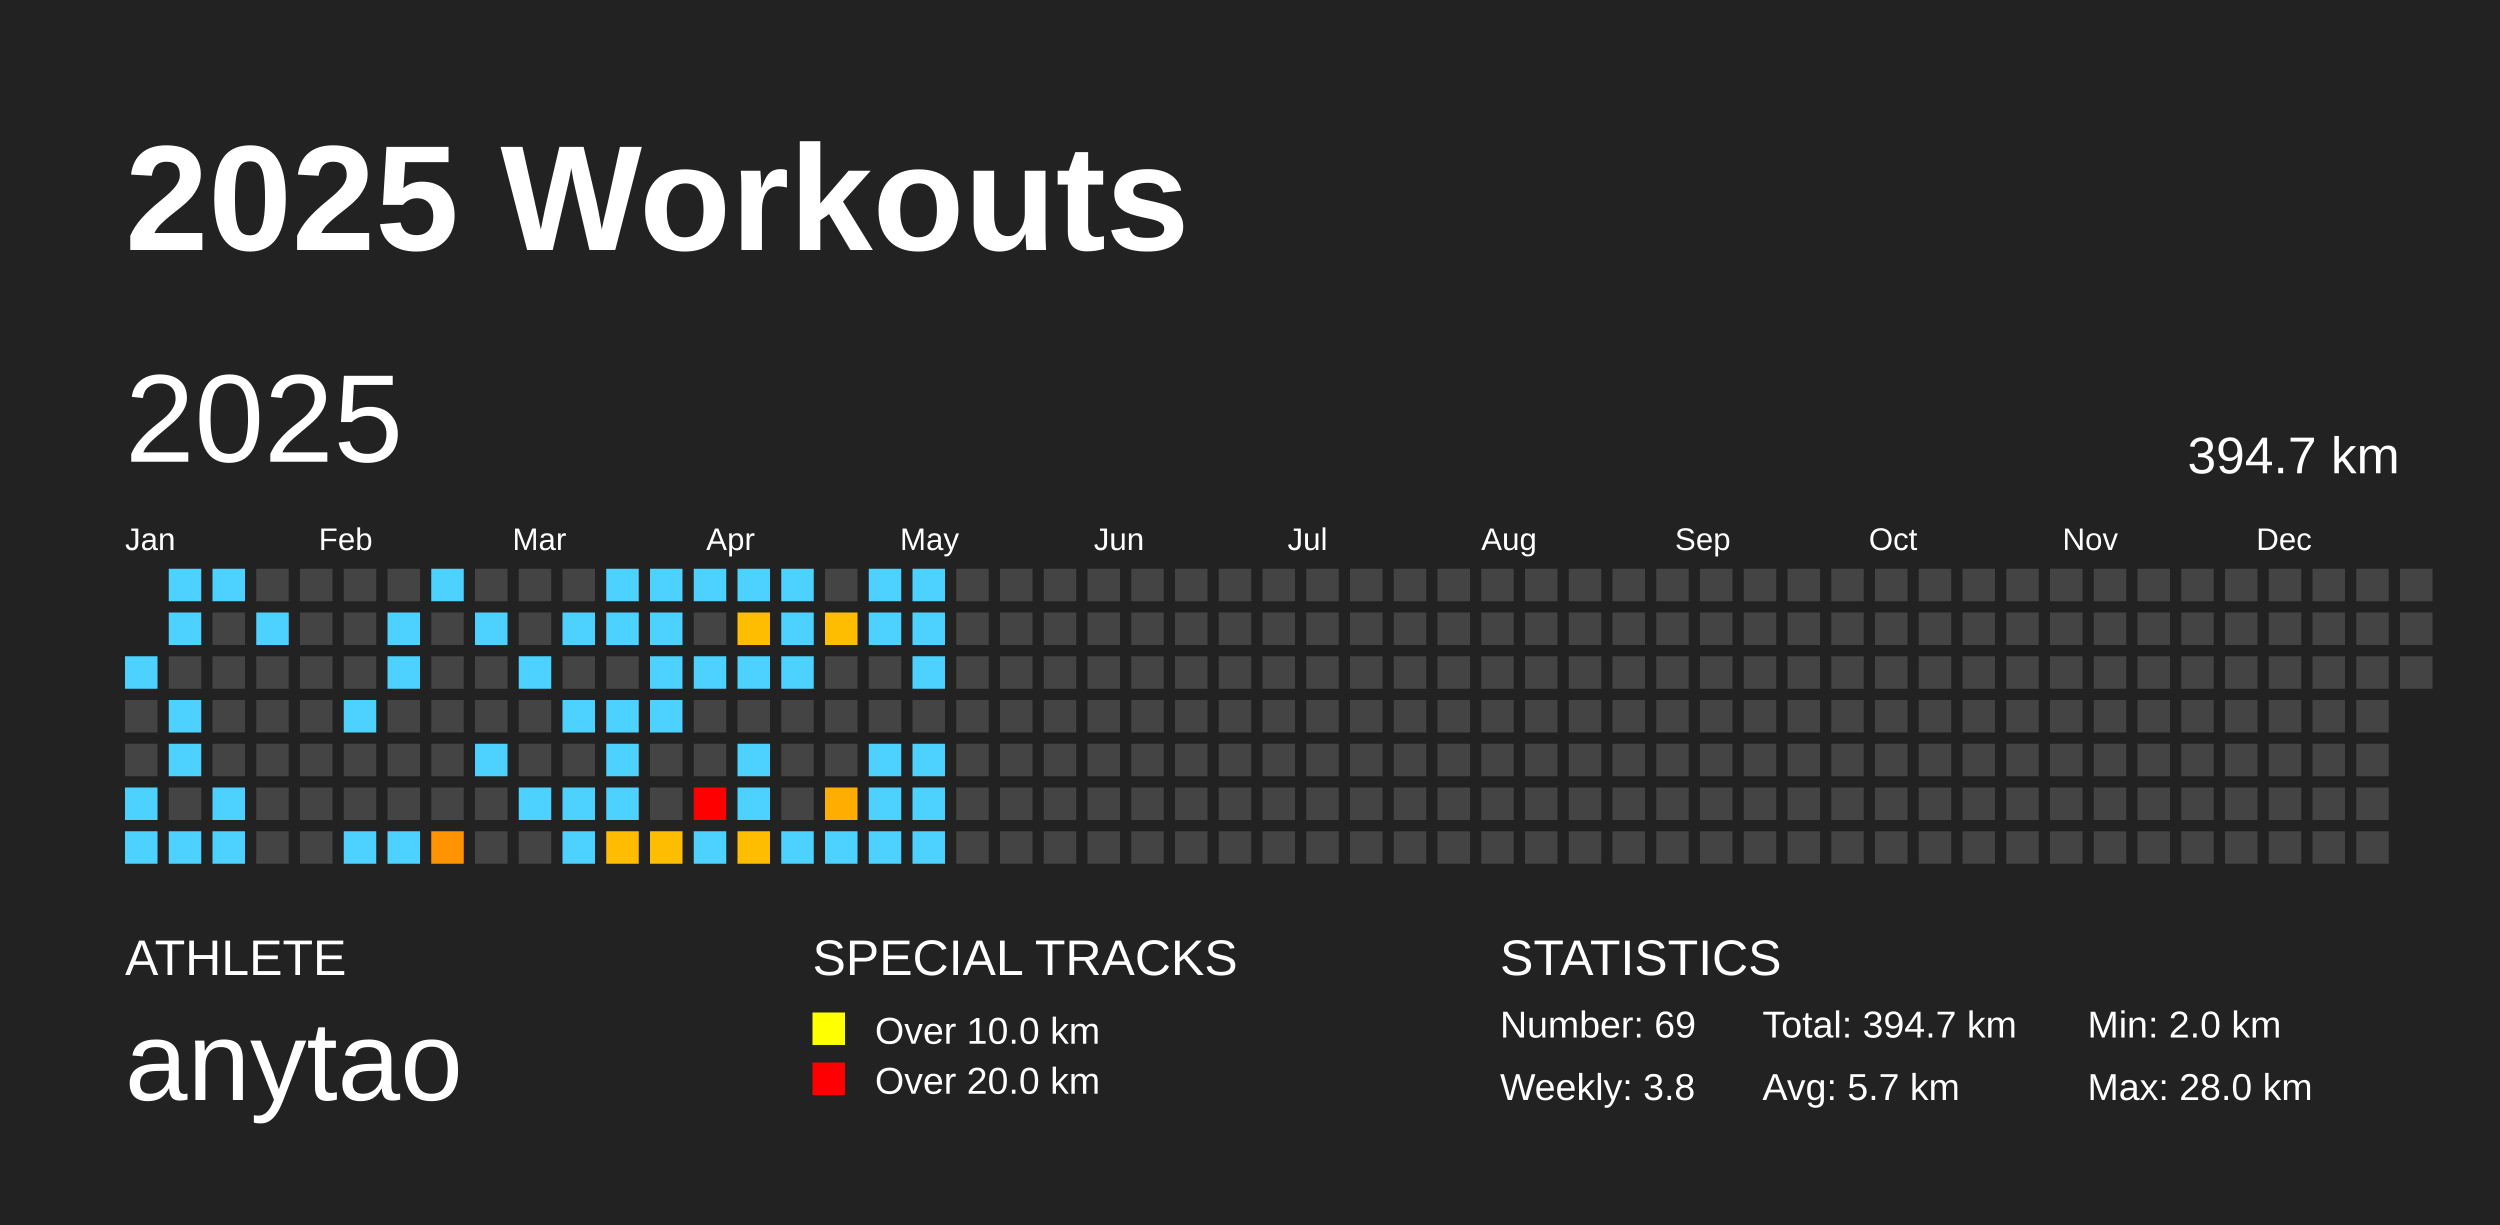
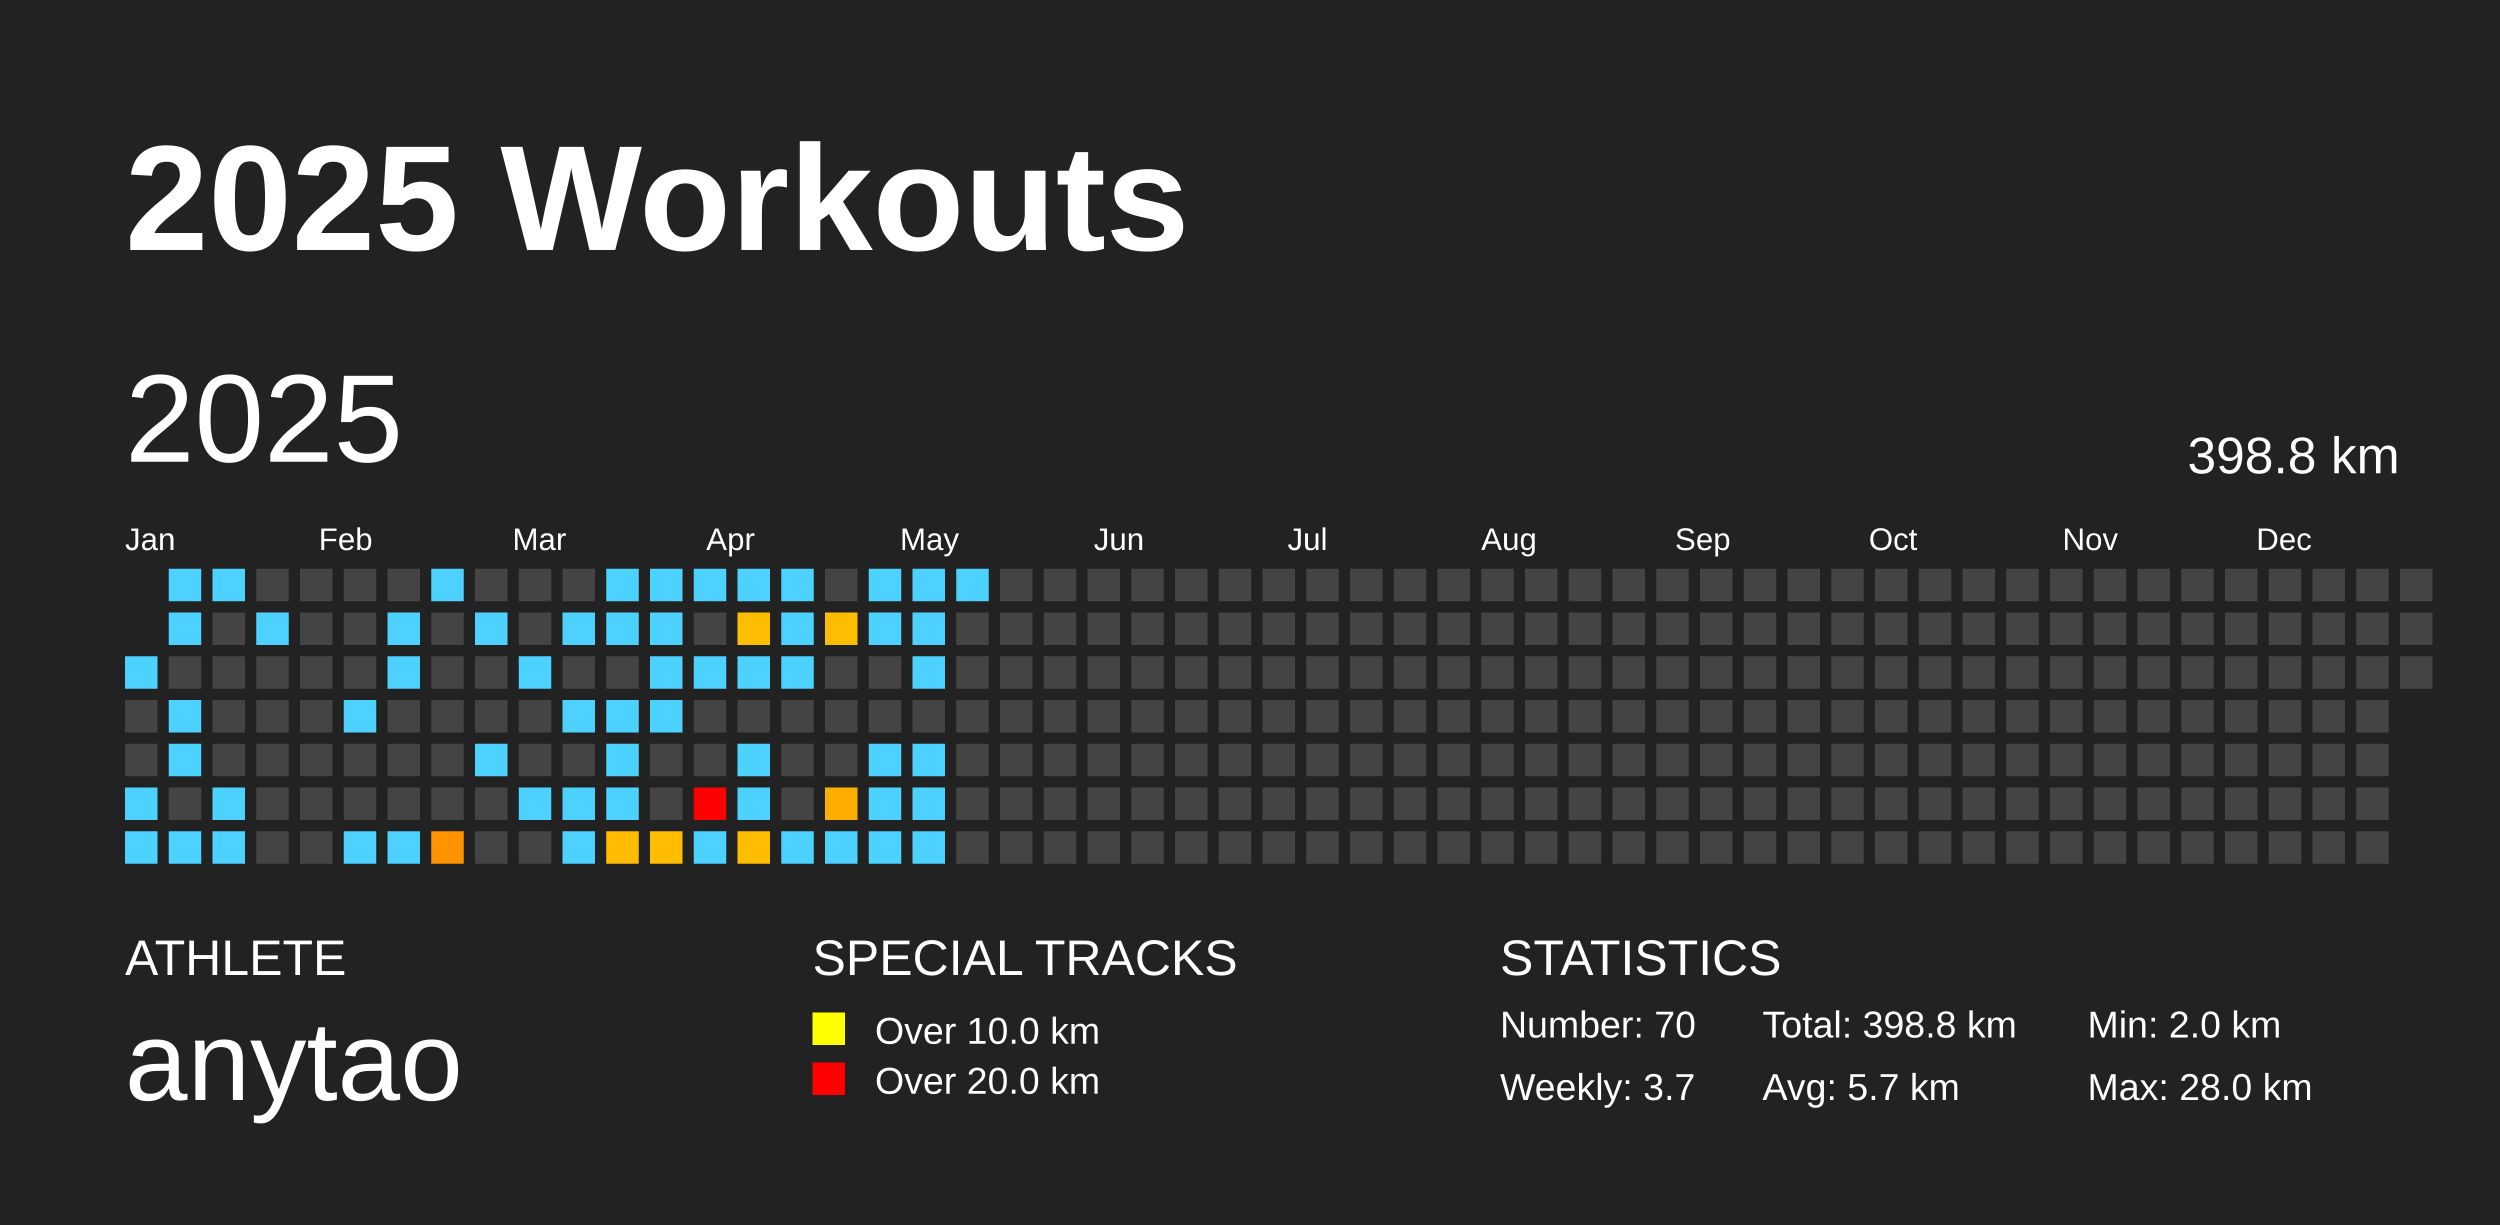
<svg xmlns="http://www.w3.org/2000/svg" baseProfile="full" height="98mm" version="1.1" viewBox="0,0,200,98" width="200mm">
  <defs />
  <rect fill="#222222" height="98" width="200" x="0" y="0" />
  <text fill="#FFFFFF" style="font-size:12px; font-family:Arial; font-weight:bold;" x="10" y="20">2025 Workouts</text>
  <text fill="#FFFFFF" style="font-size:4px; font-family:Arial" x="10" y="78">ATHLETE</text>
  <text fill="#FFFFFF" style="font-size:9px; font-family:Arial" x="10" y="88">anytao</text>
  <text fill="#FFFFFF" style="font-size:4px; font-family:Arial" x="65" y="78">SPECIAL TRACKS</text>
  <rect fill="yellow" height="2.6" width="2.6" x="65" y="81" />
  <text fill="#FFFFFF" style="font-size:3px; font-family:Arial" x="70" y="83.5">Over 10.0 km</text>
  <rect fill="red" height="2.6" width="2.6" x="65" y="85" />
  <text fill="#FFFFFF" style="font-size:3px; font-family:Arial" x="70" y="87.5">Over 20.0 km</text>
  <text fill="#FFFFFF" style="font-size:4px; font-family:Arial" x="120" y="78">STATISTICS</text>
-   <text fill="#FFFFFF" style="font-size:3px; font-family:Arial" x="120" y="83">Number: 69</text>
-   <text fill="#FFFFFF" style="font-size:3px; font-family:Arial" x="120" y="88">Weekly: 3.8</text>
-   <text fill="#FFFFFF" style="font-size:3px; font-family:Arial" x="141" y="83">Total: 394.7 km</text>
+   <text fill="#FFFFFF" style="font-size:3px; font-family:Arial" x="120" y="83">Number: 70</text>
+   <text fill="#FFFFFF" style="font-size:3px; font-family:Arial" x="120" y="88">Weekly: 3.7</text>
+   <text fill="#FFFFFF" style="font-size:3px; font-family:Arial" x="141" y="83">Total: 398.8 km</text>
  <text fill="#FFFFFF" style="font-size:3px; font-family:Arial" x="141" y="88">Avg: 5.7 km</text>
  <text fill="#FFFFFF" style="font-size:3px; font-family:Arial" x="167" y="83">Min: 2.0 km</text>
  <text fill="#FFFFFF" style="font-size:3px; font-family:Arial" x="167" y="88">Max: 28.0 km</text>
  <text dominant-baseline="hanging" fill="#FFFFFF" style="font-size:10.0px; font-family:Arial;" x="10" y="30">2025</text>
-   <text dominant-baseline="hanging" fill="#FFFFFF" style="font-size:4.125px; font-family:Arial;" x="175" y="35">394.7 km</text>
+   <text dominant-baseline="hanging" fill="#FFFFFF" style="font-size:4.125px; font-family:Arial;" x="175" y="35">398.8 km</text>
  <text fill="#FFFFFF" style="font-size:2.5px; font-family:Arial" x="10.0" y="44">Jan</text>
  <text fill="#FFFFFF" style="font-size:2.5px; font-family:Arial" x="25.5" y="44">Feb</text>
  <text fill="#FFFFFF" style="font-size:2.5px; font-family:Arial" x="41.0" y="44">Mar</text>
  <text fill="#FFFFFF" style="font-size:2.5px; font-family:Arial" x="56.5" y="44">Apr</text>
  <text fill="#FFFFFF" style="font-size:2.5px; font-family:Arial" x="72.0" y="44">May</text>
  <text fill="#FFFFFF" style="font-size:2.5px; font-family:Arial" x="87.5" y="44">Jun</text>
  <text fill="#FFFFFF" style="font-size:2.5px; font-family:Arial" x="103.0" y="44">Jul</text>
  <text fill="#FFFFFF" style="font-size:2.5px; font-family:Arial" x="118.5" y="44">Aug</text>
  <text fill="#FFFFFF" style="font-size:2.5px; font-family:Arial" x="134.0" y="44">Sep</text>
  <text fill="#FFFFFF" style="font-size:2.5px; font-family:Arial" x="149.5" y="44">Oct</text>
  <text fill="#FFFFFF" style="font-size:2.5px; font-family:Arial" x="165.0" y="44">Nov</text>
  <text fill="#FFFFFF" style="font-size:2.5px; font-family:Arial" x="180.5" y="44">Dec</text>
  <rect fill="#4dd2ff" height="2.6" width="2.6" x="10.0" y="52.5" />
  <rect fill="#444444" height="2.6" width="2.6" x="10.0" y="56.0" />
  <rect fill="#444444" height="2.6" width="2.6" x="10.0" y="59.5" />
  <rect fill="#4dd2ff" height="2.6" width="2.6" x="10.0" y="63.0" />
  <rect fill="#4dd2ff" height="2.6" width="2.6" x="10.0" y="66.5" />
  <rect fill="#4dd2ff" height="2.6" width="2.6" x="13.5" y="45.5" />
  <rect fill="#4dd2ff" height="2.6" width="2.6" x="13.5" y="49.0" />
  <rect fill="#444444" height="2.6" width="2.6" x="13.5" y="52.5" />
  <rect fill="#4dd2ff" height="2.6" width="2.6" x="13.5" y="56.0" />
  <rect fill="#4dd2ff" height="2.6" width="2.6" x="13.5" y="59.5" />
  <rect fill="#444444" height="2.6" width="2.6" x="13.5" y="63.0" />
  <rect fill="#4dd2ff" height="2.6" width="2.6" x="13.5" y="66.5" />
  <rect fill="#4dd2ff" height="2.6" width="2.6" x="17.0" y="45.5" />
  <rect fill="#444444" height="2.6" width="2.6" x="17.0" y="49.0" />
  <rect fill="#444444" height="2.6" width="2.6" x="17.0" y="52.5" />
  <rect fill="#444444" height="2.6" width="2.6" x="17.0" y="56.0" />
  <rect fill="#444444" height="2.6" width="2.6" x="17.0" y="59.5" />
  <rect fill="#4dd2ff" height="2.6" width="2.6" x="17.0" y="63.0" />
  <rect fill="#4dd2ff" height="2.6" width="2.6" x="17.0" y="66.5" />
  <rect fill="#444444" height="2.6" width="2.6" x="20.5" y="45.5" />
  <rect fill="#4dd2ff" height="2.6" width="2.6" x="20.5" y="49.0" />
  <rect fill="#444444" height="2.6" width="2.6" x="20.5" y="52.5" />
  <rect fill="#444444" height="2.6" width="2.6" x="20.5" y="56.0" />
  <rect fill="#444444" height="2.6" width="2.6" x="20.5" y="59.5" />
  <rect fill="#444444" height="2.6" width="2.6" x="20.5" y="63.0" />
  <rect fill="#444444" height="2.6" width="2.6" x="20.5" y="66.5" />
  <rect fill="#444444" height="2.6" width="2.6" x="24.0" y="45.5" />
  <rect fill="#444444" height="2.6" width="2.6" x="24.0" y="49.0" />
  <rect fill="#444444" height="2.6" width="2.6" x="24.0" y="52.5" />
  <rect fill="#444444" height="2.6" width="2.6" x="24.0" y="56.0" />
  <rect fill="#444444" height="2.6" width="2.6" x="24.0" y="59.5" />
  <rect fill="#444444" height="2.6" width="2.6" x="24.0" y="63.0" />
  <rect fill="#444444" height="2.6" width="2.6" x="24.0" y="66.5" />
  <rect fill="#444444" height="2.6" width="2.6" x="27.5" y="45.5" />
  <rect fill="#444444" height="2.6" width="2.6" x="27.5" y="49.0" />
  <rect fill="#444444" height="2.6" width="2.6" x="27.5" y="52.5" />
  <rect fill="#4dd2ff" height="2.6" width="2.6" x="27.5" y="56.0" />
  <rect fill="#444444" height="2.6" width="2.6" x="27.5" y="59.5" />
  <rect fill="#444444" height="2.6" width="2.6" x="27.5" y="63.0" />
  <rect fill="#4dd2ff" height="2.6" width="2.6" x="27.5" y="66.5" />
  <rect fill="#444444" height="2.6" width="2.6" x="31.0" y="45.5" />
  <rect fill="#4dd2ff" height="2.6" width="2.6" x="31.0" y="49.0" />
  <rect fill="#4dd2ff" height="2.6" width="2.6" x="31.0" y="52.5" />
  <rect fill="#444444" height="2.6" width="2.6" x="31.0" y="56.0" />
  <rect fill="#444444" height="2.6" width="2.6" x="31.0" y="59.5" />
  <rect fill="#444444" height="2.6" width="2.6" x="31.0" y="63.0" />
  <rect fill="#4dd2ff" height="2.6" width="2.6" x="31.0" y="66.5" />
  <rect fill="#4dd2ff" height="2.6" width="2.6" x="34.5" y="45.5" />
  <rect fill="#444444" height="2.6" width="2.6" x="34.5" y="49.0" />
  <rect fill="#444444" height="2.6" width="2.6" x="34.5" y="52.5" />
  <rect fill="#444444" height="2.6" width="2.6" x="34.5" y="56.0" />
  <rect fill="#444444" height="2.6" width="2.6" x="34.5" y="59.5" />
  <rect fill="#444444" height="2.6" width="2.6" x="34.5" y="63.0" />
  <rect fill="#ff9400" height="2.6" width="2.6" x="34.5" y="66.5" />
  <rect fill="#444444" height="2.6" width="2.6" x="38.0" y="45.5" />
  <rect fill="#4dd2ff" height="2.6" width="2.6" x="38.0" y="49.0" />
  <rect fill="#444444" height="2.6" width="2.6" x="38.0" y="52.5" />
  <rect fill="#444444" height="2.6" width="2.6" x="38.0" y="56.0" />
  <rect fill="#4dd2ff" height="2.6" width="2.6" x="38.0" y="59.5" />
  <rect fill="#444444" height="2.6" width="2.6" x="38.0" y="63.0" />
  <rect fill="#444444" height="2.6" width="2.6" x="38.0" y="66.5" />
  <rect fill="#444444" height="2.6" width="2.6" x="41.5" y="45.5" />
  <rect fill="#444444" height="2.6" width="2.6" x="41.5" y="49.0" />
  <rect fill="#4dd2ff" height="2.6" width="2.6" x="41.5" y="52.5" />
  <rect fill="#444444" height="2.6" width="2.6" x="41.5" y="56.0" />
  <rect fill="#444444" height="2.6" width="2.6" x="41.5" y="59.5" />
  <rect fill="#4dd2ff" height="2.6" width="2.6" x="41.5" y="63.0" />
  <rect fill="#444444" height="2.6" width="2.6" x="41.5" y="66.5" />
  <rect fill="#444444" height="2.6" width="2.6" x="45.0" y="45.5" />
  <rect fill="#4dd2ff" height="2.6" width="2.6" x="45.0" y="49.0" />
  <rect fill="#444444" height="2.6" width="2.6" x="45.0" y="52.5" />
  <rect fill="#4dd2ff" height="2.6" width="2.6" x="45.0" y="56.0" />
  <rect fill="#444444" height="2.6" width="2.6" x="45.0" y="59.5" />
  <rect fill="#4dd2ff" height="2.6" width="2.6" x="45.0" y="63.0" />
  <rect fill="#4dd2ff" height="2.6" width="2.6" x="45.0" y="66.5" />
  <rect fill="#4dd2ff" height="2.6" width="2.6" x="48.5" y="45.5" />
  <rect fill="#4dd2ff" height="2.6" width="2.6" x="48.5" y="49.0" />
  <rect fill="#444444" height="2.6" width="2.6" x="48.5" y="52.5" />
  <rect fill="#4dd2ff" height="2.6" width="2.6" x="48.5" y="56.0" />
  <rect fill="#4dd2ff" height="2.6" width="2.6" x="48.5" y="59.5" />
  <rect fill="#4dd2ff" height="2.6" width="2.6" x="48.5" y="63.0" />
  <rect fill="#ffbc00" height="2.6" width="2.6" x="48.5" y="66.5" />
  <rect fill="#4dd2ff" height="2.6" width="2.6" x="52.0" y="45.5" />
  <rect fill="#4dd2ff" height="2.6" width="2.6" x="52.0" y="49.0" />
  <rect fill="#4dd2ff" height="2.6" width="2.6" x="52.0" y="52.5" />
  <rect fill="#4dd2ff" height="2.6" width="2.6" x="52.0" y="56.0" />
  <rect fill="#444444" height="2.6" width="2.6" x="52.0" y="59.5" />
  <rect fill="#444444" height="2.6" width="2.6" x="52.0" y="63.0" />
  <rect fill="#ffbd00" height="2.6" width="2.6" x="52.0" y="66.5" />
  <rect fill="#4dd2ff" height="2.6" width="2.6" x="55.5" y="45.5" />
  <rect fill="#444444" height="2.6" width="2.6" x="55.5" y="49.0" />
  <rect fill="#4dd2ff" height="2.6" width="2.6" x="55.5" y="52.5" />
  <rect fill="#444444" height="2.6" width="2.6" x="55.5" y="56.0" />
  <rect fill="#444444" height="2.6" width="2.6" x="55.5" y="59.5" />
  <rect fill="red" height="2.6" width="2.6" x="55.5" y="63.0" />
  <rect fill="#4dd2ff" height="2.6" width="2.6" x="55.5" y="66.5" />
  <rect fill="#4dd2ff" height="2.6" width="2.6" x="59.0" y="45.5" />
  <rect fill="#ffbd00" height="2.6" width="2.6" x="59.0" y="49.0" />
  <rect fill="#4dd2ff" height="2.6" width="2.6" x="59.0" y="52.5" />
  <rect fill="#444444" height="2.6" width="2.6" x="59.0" y="56.0" />
  <rect fill="#4dd2ff" height="2.6" width="2.6" x="59.0" y="59.5" />
  <rect fill="#4dd2ff" height="2.6" width="2.6" x="59.0" y="63.0" />
  <rect fill="#ffbd00" height="2.6" width="2.6" x="59.0" y="66.5" />
  <rect fill="#4dd2ff" height="2.6" width="2.6" x="62.5" y="45.5" />
  <rect fill="#4dd2ff" height="2.6" width="2.6" x="62.5" y="49.0" />
  <rect fill="#4dd2ff" height="2.6" width="2.6" x="62.5" y="52.5" />
  <rect fill="#444444" height="2.6" width="2.6" x="62.5" y="56.0" />
  <rect fill="#444444" height="2.6" width="2.6" x="62.5" y="59.5" />
  <rect fill="#444444" height="2.6" width="2.6" x="62.5" y="63.0" />
  <rect fill="#4dd2ff" height="2.6" width="2.6" x="62.5" y="66.5" />
  <rect fill="#444444" height="2.6" width="2.6" x="66.0" y="45.5" />
  <rect fill="#ffbd00" height="2.6" width="2.6" x="66.0" y="49.0" />
  <rect fill="#444444" height="2.6" width="2.6" x="66.0" y="52.5" />
  <rect fill="#444444" height="2.6" width="2.6" x="66.0" y="56.0" />
  <rect fill="#444444" height="2.6" width="2.6" x="66.0" y="59.5" />
  <rect fill="#ffad00" height="2.6" width="2.6" x="66.0" y="63.0" />
  <rect fill="#4dd2ff" height="2.6" width="2.6" x="66.0" y="66.5" />
  <rect fill="#4dd2ff" height="2.6" width="2.6" x="69.5" y="45.5" />
  <rect fill="#4dd2ff" height="2.6" width="2.6" x="69.5" y="49.0" />
  <rect fill="#444444" height="2.6" width="2.6" x="69.5" y="52.5" />
  <rect fill="#444444" height="2.6" width="2.6" x="69.5" y="56.0" />
  <rect fill="#4dd2ff" height="2.6" width="2.6" x="69.5" y="59.5" />
  <rect fill="#4dd2ff" height="2.6" width="2.6" x="69.5" y="63.0" />
  <rect fill="#4dd2ff" height="2.6" width="2.6" x="69.5" y="66.5" />
  <rect fill="#4dd2ff" height="2.6" width="2.6" x="73.0" y="45.5" />
  <rect fill="#4dd2ff" height="2.6" width="2.6" x="73.0" y="49.0" />
  <rect fill="#4dd2ff" height="2.6" width="2.6" x="73.0" y="52.5" />
  <rect fill="#444444" height="2.6" width="2.6" x="73.0" y="56.0" />
  <rect fill="#4dd2ff" height="2.6" width="2.6" x="73.0" y="59.5" />
  <rect fill="#4dd2ff" height="2.6" width="2.6" x="73.0" y="63.0" />
  <rect fill="#4dd2ff" height="2.6" width="2.6" x="73.0" y="66.5" />
-   <rect fill="#444444" height="2.6" width="2.6" x="76.5" y="45.5" />
+   <rect fill="#4dd2ff" height="2.6" width="2.6" x="76.5" y="45.5" />
  <rect fill="#444444" height="2.6" width="2.6" x="76.5" y="49.0" />
  <rect fill="#444444" height="2.6" width="2.6" x="76.5" y="52.5" />
  <rect fill="#444444" height="2.6" width="2.6" x="76.5" y="56.0" />
  <rect fill="#444444" height="2.6" width="2.6" x="76.5" y="59.5" />
  <rect fill="#444444" height="2.6" width="2.6" x="76.5" y="63.0" />
  <rect fill="#444444" height="2.6" width="2.6" x="76.5" y="66.5" />
  <rect fill="#444444" height="2.6" width="2.6" x="80.0" y="45.5" />
  <rect fill="#444444" height="2.6" width="2.6" x="80.0" y="49.0" />
  <rect fill="#444444" height="2.6" width="2.6" x="80.0" y="52.5" />
  <rect fill="#444444" height="2.6" width="2.6" x="80.0" y="56.0" />
  <rect fill="#444444" height="2.6" width="2.6" x="80.0" y="59.5" />
  <rect fill="#444444" height="2.6" width="2.6" x="80.0" y="63.0" />
  <rect fill="#444444" height="2.6" width="2.6" x="80.0" y="66.5" />
  <rect fill="#444444" height="2.6" width="2.6" x="83.5" y="45.5" />
  <rect fill="#444444" height="2.6" width="2.6" x="83.5" y="49.0" />
  <rect fill="#444444" height="2.6" width="2.6" x="83.5" y="52.5" />
  <rect fill="#444444" height="2.6" width="2.6" x="83.5" y="56.0" />
  <rect fill="#444444" height="2.6" width="2.6" x="83.5" y="59.5" />
  <rect fill="#444444" height="2.6" width="2.6" x="83.5" y="63.0" />
  <rect fill="#444444" height="2.6" width="2.6" x="83.5" y="66.5" />
  <rect fill="#444444" height="2.6" width="2.6" x="87.0" y="45.5" />
  <rect fill="#444444" height="2.6" width="2.6" x="87.0" y="49.0" />
  <rect fill="#444444" height="2.6" width="2.6" x="87.0" y="52.5" />
  <rect fill="#444444" height="2.6" width="2.6" x="87.0" y="56.0" />
  <rect fill="#444444" height="2.6" width="2.6" x="87.0" y="59.5" />
  <rect fill="#444444" height="2.6" width="2.6" x="87.0" y="63.0" />
  <rect fill="#444444" height="2.6" width="2.6" x="87.0" y="66.5" />
  <rect fill="#444444" height="2.6" width="2.6" x="90.5" y="45.5" />
  <rect fill="#444444" height="2.6" width="2.6" x="90.5" y="49.0" />
  <rect fill="#444444" height="2.6" width="2.6" x="90.5" y="52.5" />
  <rect fill="#444444" height="2.6" width="2.6" x="90.5" y="56.0" />
  <rect fill="#444444" height="2.6" width="2.6" x="90.5" y="59.5" />
  <rect fill="#444444" height="2.6" width="2.6" x="90.5" y="63.0" />
  <rect fill="#444444" height="2.6" width="2.6" x="90.5" y="66.5" />
  <rect fill="#444444" height="2.6" width="2.6" x="94.0" y="45.5" />
  <rect fill="#444444" height="2.6" width="2.6" x="94.0" y="49.0" />
  <rect fill="#444444" height="2.6" width="2.6" x="94.0" y="52.5" />
  <rect fill="#444444" height="2.6" width="2.6" x="94.0" y="56.0" />
  <rect fill="#444444" height="2.6" width="2.6" x="94.0" y="59.5" />
  <rect fill="#444444" height="2.6" width="2.6" x="94.0" y="63.0" />
  <rect fill="#444444" height="2.6" width="2.6" x="94.0" y="66.5" />
  <rect fill="#444444" height="2.6" width="2.6" x="97.5" y="45.5" />
  <rect fill="#444444" height="2.6" width="2.6" x="97.5" y="49.0" />
  <rect fill="#444444" height="2.6" width="2.6" x="97.5" y="52.5" />
  <rect fill="#444444" height="2.6" width="2.6" x="97.5" y="56.0" />
  <rect fill="#444444" height="2.6" width="2.6" x="97.5" y="59.5" />
  <rect fill="#444444" height="2.6" width="2.6" x="97.5" y="63.0" />
  <rect fill="#444444" height="2.6" width="2.6" x="97.5" y="66.5" />
  <rect fill="#444444" height="2.6" width="2.6" x="101.0" y="45.5" />
  <rect fill="#444444" height="2.6" width="2.6" x="101.0" y="49.0" />
  <rect fill="#444444" height="2.6" width="2.6" x="101.0" y="52.5" />
  <rect fill="#444444" height="2.6" width="2.6" x="101.0" y="56.0" />
  <rect fill="#444444" height="2.6" width="2.6" x="101.0" y="59.5" />
  <rect fill="#444444" height="2.6" width="2.6" x="101.0" y="63.0" />
  <rect fill="#444444" height="2.6" width="2.6" x="101.0" y="66.5" />
  <rect fill="#444444" height="2.6" width="2.6" x="104.5" y="45.5" />
  <rect fill="#444444" height="2.6" width="2.6" x="104.5" y="49.0" />
  <rect fill="#444444" height="2.6" width="2.6" x="104.5" y="52.5" />
  <rect fill="#444444" height="2.6" width="2.6" x="104.5" y="56.0" />
  <rect fill="#444444" height="2.6" width="2.6" x="104.5" y="59.5" />
  <rect fill="#444444" height="2.6" width="2.6" x="104.5" y="63.0" />
  <rect fill="#444444" height="2.6" width="2.6" x="104.5" y="66.5" />
  <rect fill="#444444" height="2.6" width="2.6" x="108.0" y="45.5" />
  <rect fill="#444444" height="2.6" width="2.6" x="108.0" y="49.0" />
  <rect fill="#444444" height="2.6" width="2.6" x="108.0" y="52.5" />
  <rect fill="#444444" height="2.6" width="2.6" x="108.0" y="56.0" />
  <rect fill="#444444" height="2.6" width="2.6" x="108.0" y="59.5" />
  <rect fill="#444444" height="2.6" width="2.6" x="108.0" y="63.0" />
  <rect fill="#444444" height="2.6" width="2.6" x="108.0" y="66.5" />
  <rect fill="#444444" height="2.6" width="2.6" x="111.5" y="45.5" />
  <rect fill="#444444" height="2.6" width="2.6" x="111.5" y="49.0" />
  <rect fill="#444444" height="2.6" width="2.6" x="111.5" y="52.5" />
  <rect fill="#444444" height="2.6" width="2.6" x="111.5" y="56.0" />
  <rect fill="#444444" height="2.6" width="2.6" x="111.5" y="59.5" />
  <rect fill="#444444" height="2.6" width="2.6" x="111.5" y="63.0" />
  <rect fill="#444444" height="2.6" width="2.6" x="111.5" y="66.5" />
  <rect fill="#444444" height="2.6" width="2.6" x="115.0" y="45.5" />
  <rect fill="#444444" height="2.6" width="2.6" x="115.0" y="49.0" />
  <rect fill="#444444" height="2.6" width="2.6" x="115.0" y="52.5" />
  <rect fill="#444444" height="2.6" width="2.6" x="115.0" y="56.0" />
  <rect fill="#444444" height="2.6" width="2.6" x="115.0" y="59.5" />
  <rect fill="#444444" height="2.6" width="2.6" x="115.0" y="63.0" />
  <rect fill="#444444" height="2.6" width="2.6" x="115.0" y="66.5" />
  <rect fill="#444444" height="2.6" width="2.6" x="118.5" y="45.5" />
  <rect fill="#444444" height="2.6" width="2.6" x="118.5" y="49.0" />
  <rect fill="#444444" height="2.6" width="2.6" x="118.5" y="52.5" />
  <rect fill="#444444" height="2.6" width="2.6" x="118.5" y="56.0" />
  <rect fill="#444444" height="2.6" width="2.6" x="118.5" y="59.5" />
  <rect fill="#444444" height="2.6" width="2.6" x="118.5" y="63.0" />
  <rect fill="#444444" height="2.6" width="2.6" x="118.5" y="66.5" />
  <rect fill="#444444" height="2.6" width="2.6" x="122.0" y="45.5" />
  <rect fill="#444444" height="2.6" width="2.6" x="122.0" y="49.0" />
  <rect fill="#444444" height="2.6" width="2.6" x="122.0" y="52.5" />
  <rect fill="#444444" height="2.6" width="2.6" x="122.0" y="56.0" />
  <rect fill="#444444" height="2.6" width="2.6" x="122.0" y="59.5" />
  <rect fill="#444444" height="2.6" width="2.6" x="122.0" y="63.0" />
  <rect fill="#444444" height="2.6" width="2.6" x="122.0" y="66.5" />
  <rect fill="#444444" height="2.6" width="2.6" x="125.5" y="45.5" />
  <rect fill="#444444" height="2.6" width="2.6" x="125.5" y="49.0" />
  <rect fill="#444444" height="2.6" width="2.6" x="125.5" y="52.5" />
  <rect fill="#444444" height="2.6" width="2.6" x="125.5" y="56.0" />
  <rect fill="#444444" height="2.6" width="2.6" x="125.5" y="59.5" />
  <rect fill="#444444" height="2.6" width="2.6" x="125.5" y="63.0" />
  <rect fill="#444444" height="2.6" width="2.6" x="125.5" y="66.5" />
  <rect fill="#444444" height="2.6" width="2.6" x="129.0" y="45.5" />
  <rect fill="#444444" height="2.6" width="2.6" x="129.0" y="49.0" />
  <rect fill="#444444" height="2.6" width="2.6" x="129.0" y="52.5" />
  <rect fill="#444444" height="2.6" width="2.6" x="129.0" y="56.0" />
  <rect fill="#444444" height="2.6" width="2.6" x="129.0" y="59.5" />
  <rect fill="#444444" height="2.6" width="2.6" x="129.0" y="63.0" />
  <rect fill="#444444" height="2.6" width="2.6" x="129.0" y="66.5" />
  <rect fill="#444444" height="2.6" width="2.6" x="132.5" y="45.5" />
  <rect fill="#444444" height="2.6" width="2.6" x="132.5" y="49.0" />
  <rect fill="#444444" height="2.6" width="2.6" x="132.5" y="52.5" />
  <rect fill="#444444" height="2.6" width="2.6" x="132.5" y="56.0" />
  <rect fill="#444444" height="2.6" width="2.6" x="132.5" y="59.5" />
  <rect fill="#444444" height="2.6" width="2.6" x="132.5" y="63.0" />
  <rect fill="#444444" height="2.6" width="2.6" x="132.5" y="66.5" />
  <rect fill="#444444" height="2.6" width="2.6" x="136.0" y="45.5" />
  <rect fill="#444444" height="2.6" width="2.6" x="136.0" y="49.0" />
  <rect fill="#444444" height="2.6" width="2.6" x="136.0" y="52.5" />
  <rect fill="#444444" height="2.6" width="2.6" x="136.0" y="56.0" />
  <rect fill="#444444" height="2.6" width="2.6" x="136.0" y="59.5" />
  <rect fill="#444444" height="2.6" width="2.6" x="136.0" y="63.0" />
  <rect fill="#444444" height="2.6" width="2.6" x="136.0" y="66.5" />
  <rect fill="#444444" height="2.6" width="2.6" x="139.5" y="45.5" />
  <rect fill="#444444" height="2.6" width="2.6" x="139.5" y="49.0" />
  <rect fill="#444444" height="2.6" width="2.6" x="139.5" y="52.5" />
  <rect fill="#444444" height="2.6" width="2.6" x="139.5" y="56.0" />
  <rect fill="#444444" height="2.6" width="2.6" x="139.5" y="59.5" />
  <rect fill="#444444" height="2.6" width="2.6" x="139.5" y="63.0" />
  <rect fill="#444444" height="2.6" width="2.6" x="139.5" y="66.5" />
  <rect fill="#444444" height="2.6" width="2.6" x="143.0" y="45.5" />
  <rect fill="#444444" height="2.6" width="2.6" x="143.0" y="49.0" />
  <rect fill="#444444" height="2.6" width="2.6" x="143.0" y="52.5" />
  <rect fill="#444444" height="2.6" width="2.6" x="143.0" y="56.0" />
  <rect fill="#444444" height="2.6" width="2.6" x="143.0" y="59.5" />
  <rect fill="#444444" height="2.6" width="2.6" x="143.0" y="63.0" />
  <rect fill="#444444" height="2.6" width="2.6" x="143.0" y="66.5" />
  <rect fill="#444444" height="2.6" width="2.6" x="146.5" y="45.5" />
  <rect fill="#444444" height="2.6" width="2.6" x="146.5" y="49.0" />
  <rect fill="#444444" height="2.6" width="2.6" x="146.5" y="52.5" />
  <rect fill="#444444" height="2.6" width="2.6" x="146.5" y="56.0" />
  <rect fill="#444444" height="2.6" width="2.6" x="146.5" y="59.5" />
  <rect fill="#444444" height="2.6" width="2.6" x="146.5" y="63.0" />
  <rect fill="#444444" height="2.6" width="2.6" x="146.5" y="66.5" />
  <rect fill="#444444" height="2.6" width="2.6" x="150.0" y="45.5" />
  <rect fill="#444444" height="2.6" width="2.6" x="150.0" y="49.0" />
  <rect fill="#444444" height="2.6" width="2.6" x="150.0" y="52.5" />
  <rect fill="#444444" height="2.6" width="2.6" x="150.0" y="56.0" />
  <rect fill="#444444" height="2.6" width="2.6" x="150.0" y="59.5" />
  <rect fill="#444444" height="2.6" width="2.6" x="150.0" y="63.0" />
  <rect fill="#444444" height="2.6" width="2.6" x="150.0" y="66.5" />
  <rect fill="#444444" height="2.6" width="2.6" x="153.5" y="45.5" />
  <rect fill="#444444" height="2.6" width="2.6" x="153.5" y="49.0" />
  <rect fill="#444444" height="2.6" width="2.6" x="153.5" y="52.5" />
  <rect fill="#444444" height="2.6" width="2.6" x="153.5" y="56.0" />
  <rect fill="#444444" height="2.6" width="2.6" x="153.5" y="59.5" />
  <rect fill="#444444" height="2.6" width="2.6" x="153.5" y="63.0" />
  <rect fill="#444444" height="2.6" width="2.6" x="153.5" y="66.5" />
  <rect fill="#444444" height="2.6" width="2.6" x="157.0" y="45.5" />
  <rect fill="#444444" height="2.6" width="2.6" x="157.0" y="49.0" />
  <rect fill="#444444" height="2.6" width="2.6" x="157.0" y="52.5" />
  <rect fill="#444444" height="2.6" width="2.6" x="157.0" y="56.0" />
  <rect fill="#444444" height="2.6" width="2.6" x="157.0" y="59.5" />
  <rect fill="#444444" height="2.6" width="2.6" x="157.0" y="63.0" />
  <rect fill="#444444" height="2.6" width="2.6" x="157.0" y="66.5" />
  <rect fill="#444444" height="2.6" width="2.6" x="160.5" y="45.5" />
  <rect fill="#444444" height="2.6" width="2.6" x="160.5" y="49.0" />
  <rect fill="#444444" height="2.6" width="2.6" x="160.5" y="52.5" />
  <rect fill="#444444" height="2.6" width="2.6" x="160.5" y="56.0" />
  <rect fill="#444444" height="2.6" width="2.6" x="160.5" y="59.5" />
  <rect fill="#444444" height="2.6" width="2.6" x="160.5" y="63.0" />
  <rect fill="#444444" height="2.6" width="2.6" x="160.5" y="66.5" />
  <rect fill="#444444" height="2.6" width="2.6" x="164.0" y="45.5" />
  <rect fill="#444444" height="2.6" width="2.6" x="164.0" y="49.0" />
  <rect fill="#444444" height="2.6" width="2.6" x="164.0" y="52.5" />
  <rect fill="#444444" height="2.6" width="2.6" x="164.0" y="56.0" />
  <rect fill="#444444" height="2.6" width="2.6" x="164.0" y="59.5" />
  <rect fill="#444444" height="2.6" width="2.6" x="164.0" y="63.0" />
  <rect fill="#444444" height="2.6" width="2.6" x="164.0" y="66.5" />
  <rect fill="#444444" height="2.6" width="2.6" x="167.5" y="45.5" />
  <rect fill="#444444" height="2.6" width="2.6" x="167.5" y="49.0" />
  <rect fill="#444444" height="2.6" width="2.6" x="167.5" y="52.5" />
  <rect fill="#444444" height="2.6" width="2.6" x="167.5" y="56.0" />
  <rect fill="#444444" height="2.6" width="2.6" x="167.5" y="59.5" />
  <rect fill="#444444" height="2.6" width="2.6" x="167.5" y="63.0" />
  <rect fill="#444444" height="2.6" width="2.6" x="167.5" y="66.5" />
  <rect fill="#444444" height="2.6" width="2.6" x="171.0" y="45.5" />
  <rect fill="#444444" height="2.6" width="2.6" x="171.0" y="49.0" />
  <rect fill="#444444" height="2.6" width="2.6" x="171.0" y="52.5" />
  <rect fill="#444444" height="2.6" width="2.6" x="171.0" y="56.0" />
  <rect fill="#444444" height="2.6" width="2.6" x="171.0" y="59.5" />
  <rect fill="#444444" height="2.6" width="2.6" x="171.0" y="63.0" />
  <rect fill="#444444" height="2.6" width="2.6" x="171.0" y="66.5" />
  <rect fill="#444444" height="2.6" width="2.6" x="174.5" y="45.5" />
  <rect fill="#444444" height="2.6" width="2.6" x="174.5" y="49.0" />
  <rect fill="#444444" height="2.6" width="2.6" x="174.5" y="52.5" />
  <rect fill="#444444" height="2.6" width="2.6" x="174.5" y="56.0" />
  <rect fill="#444444" height="2.6" width="2.6" x="174.5" y="59.5" />
  <rect fill="#444444" height="2.6" width="2.6" x="174.5" y="63.0" />
  <rect fill="#444444" height="2.6" width="2.6" x="174.5" y="66.5" />
  <rect fill="#444444" height="2.6" width="2.6" x="178.0" y="45.5" />
  <rect fill="#444444" height="2.6" width="2.6" x="178.0" y="49.0" />
  <rect fill="#444444" height="2.6" width="2.6" x="178.0" y="52.5" />
  <rect fill="#444444" height="2.6" width="2.6" x="178.0" y="56.0" />
  <rect fill="#444444" height="2.6" width="2.6" x="178.0" y="59.5" />
  <rect fill="#444444" height="2.6" width="2.6" x="178.0" y="63.0" />
  <rect fill="#444444" height="2.6" width="2.6" x="178.0" y="66.5" />
  <rect fill="#444444" height="2.6" width="2.6" x="181.5" y="45.5" />
  <rect fill="#444444" height="2.6" width="2.6" x="181.5" y="49.0" />
  <rect fill="#444444" height="2.6" width="2.6" x="181.5" y="52.5" />
  <rect fill="#444444" height="2.6" width="2.6" x="181.5" y="56.0" />
  <rect fill="#444444" height="2.6" width="2.6" x="181.5" y="59.5" />
  <rect fill="#444444" height="2.6" width="2.6" x="181.5" y="63.0" />
  <rect fill="#444444" height="2.6" width="2.6" x="181.5" y="66.5" />
  <rect fill="#444444" height="2.6" width="2.6" x="185.0" y="45.5" />
  <rect fill="#444444" height="2.6" width="2.6" x="185.0" y="49.0" />
  <rect fill="#444444" height="2.6" width="2.6" x="185.0" y="52.5" />
  <rect fill="#444444" height="2.6" width="2.6" x="185.0" y="56.0" />
  <rect fill="#444444" height="2.6" width="2.6" x="185.0" y="59.5" />
  <rect fill="#444444" height="2.6" width="2.6" x="185.0" y="63.0" />
  <rect fill="#444444" height="2.6" width="2.6" x="185.0" y="66.5" />
  <rect fill="#444444" height="2.6" width="2.6" x="188.5" y="45.5" />
  <rect fill="#444444" height="2.6" width="2.6" x="188.5" y="49.0" />
  <rect fill="#444444" height="2.6" width="2.6" x="188.5" y="52.5" />
  <rect fill="#444444" height="2.6" width="2.6" x="188.5" y="56.0" />
  <rect fill="#444444" height="2.6" width="2.6" x="188.5" y="59.5" />
  <rect fill="#444444" height="2.6" width="2.6" x="188.5" y="63.0" />
  <rect fill="#444444" height="2.6" width="2.6" x="188.5" y="66.5" />
  <rect fill="#444444" height="2.6" width="2.6" x="192.0" y="45.5" />
  <rect fill="#444444" height="2.6" width="2.6" x="192.0" y="49.0" />
  <rect fill="#444444" height="2.6" width="2.6" x="192.0" y="52.5" />
</svg>
